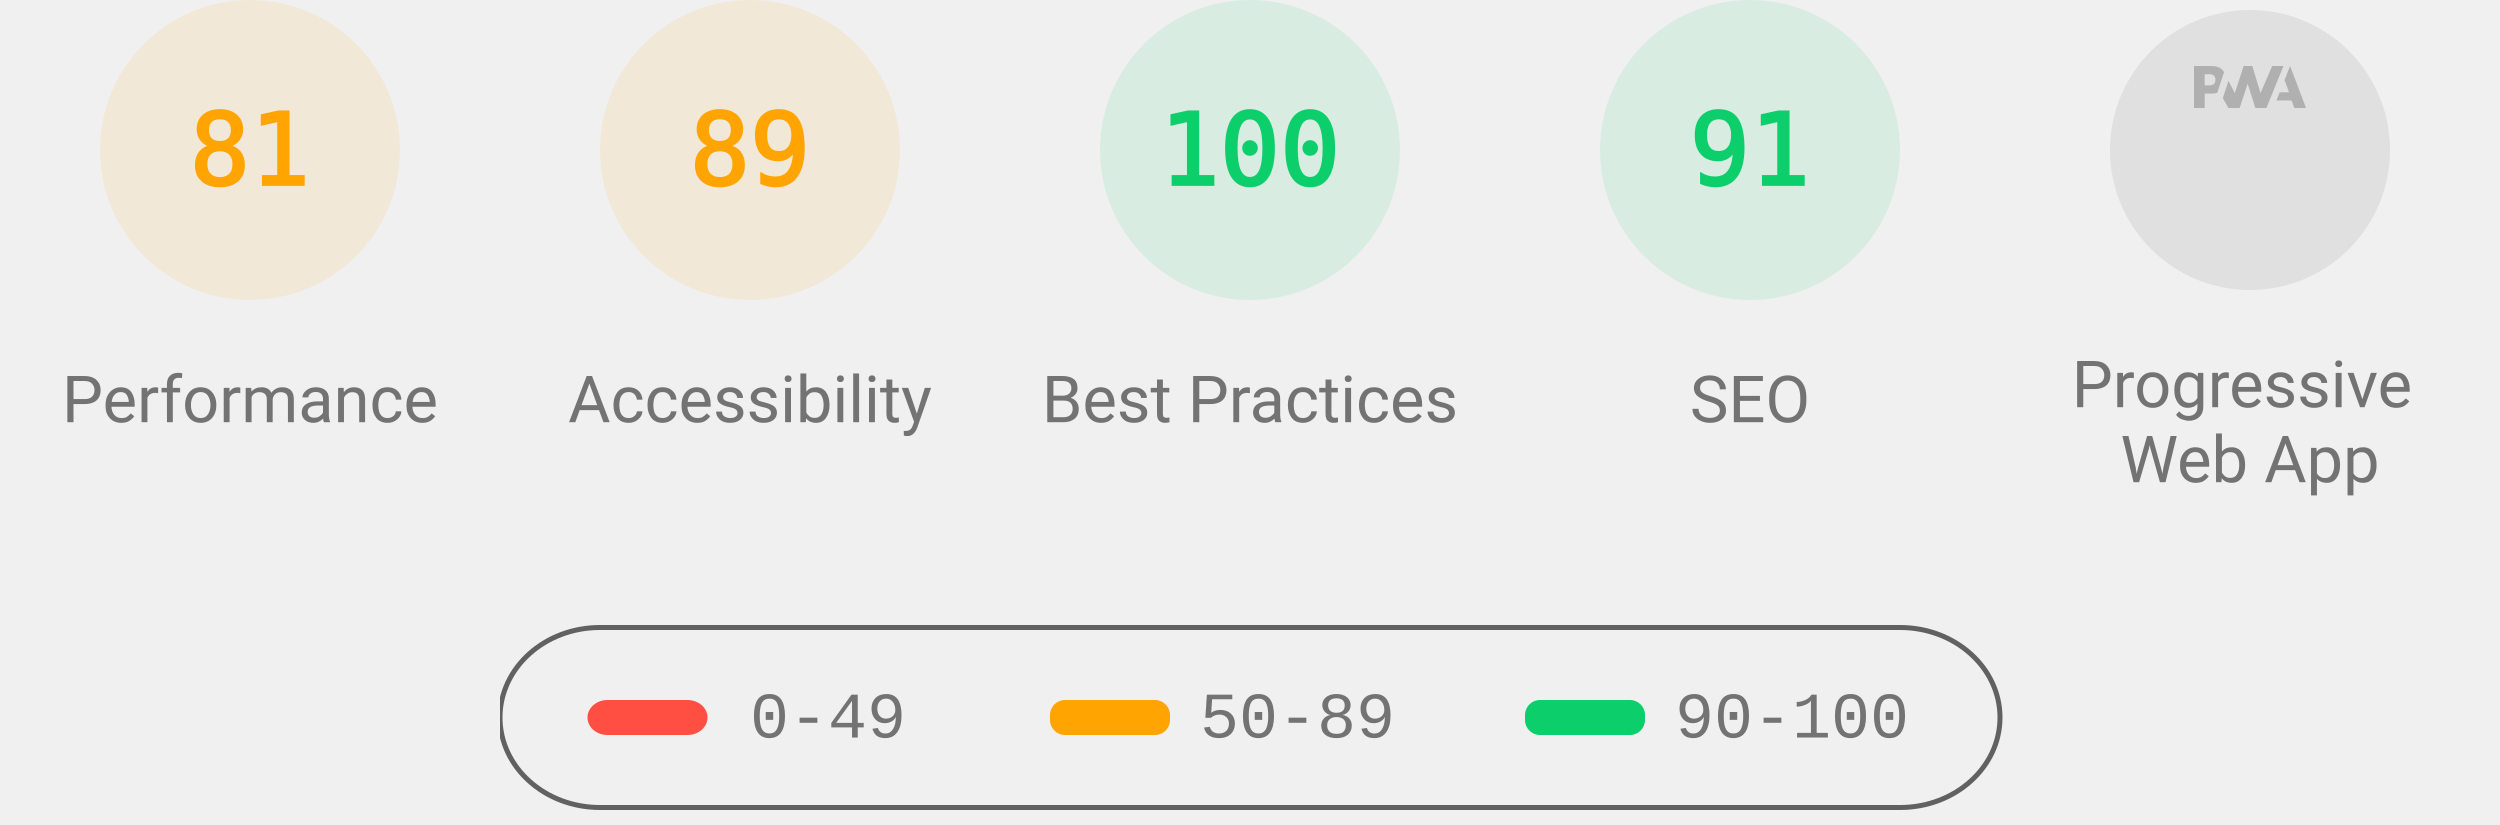
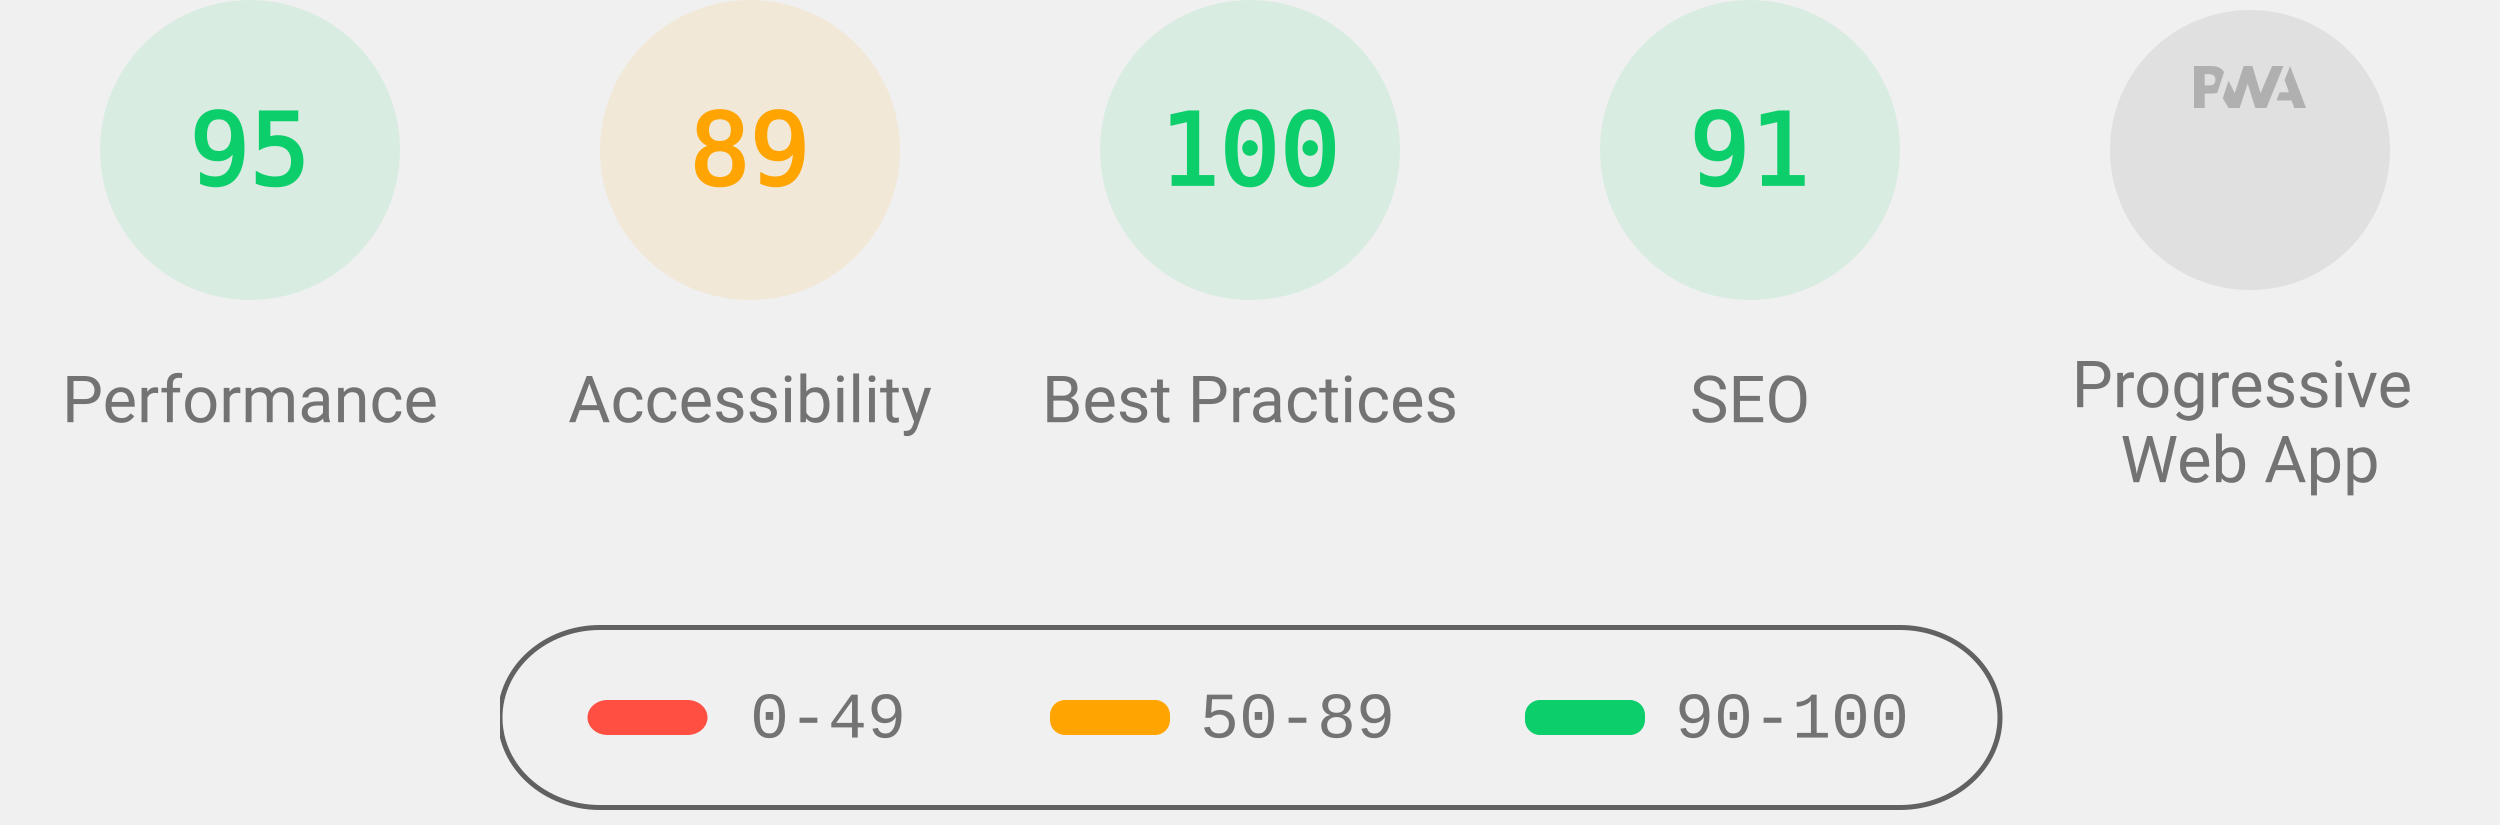
<svg xmlns="http://www.w3.org/2000/svg" class="theme--agnostic" fill="none" width="1000" height="330">
  <style>
			.gauge-base {
				opacity: 0.1
			}

			.gauge-arc {
				fill: none;
				animation-delay: 250ms;
				stroke-linecap: round;
				transform: rotate(-90deg);
				transform-origin: 100px 60px;
				animation: load-gauge 1s ease forwards
			}

			.guage-text {
				font-size: 40px;
				font-family: monospace;
				text-align: center
			}

			.guage-red {
				color: #ff4e42;
				fill: #ff4e42;
				stroke: #ff4e42
			}
			.guage-orange {
				color: #ffa400;
				fill: #ffa400;
				stroke: #ffa400
			}
			.guage-green {
				color: #0cce6b;
				fill: #0cce6b;
				stroke: #0cce6b
			}
			.theme--agnostic .guage-undefined {
				color: #5c5c5c;
				fill: #5c5c5c;
				stroke: #5c5c5c
			}
			.theme--light .guage-undefined {
				color: #1e1e1e;
				fill: #1e1e1e;
				stroke: #1e1e1e
			}
			.theme--dark .guage-undefined {
				color: #f5f5f5;
				fill: #f5f5f5;
				stroke: #f5f5f5
			}

			.guage-title {
				stroke: none;
				font-size: 26px;
				line-height: 26px;
				font-family: Roboto, Halvetica, Arial, sans-serif
			}
			.metric.guage-title {
				font-family: 'Courier New', Courier, monospace
			}
			.theme--agnostic .guage-title {
				color: #737373;
				fill: #737373
			}
			.theme--light .guage-title {
				color: #212121;
				fill: #212121
			}
			.theme--dark .guage-title {
				color: #f5f5f5;
				fill: #f5f5f5
			}

			@keyframes load-gauge {
				from {
					stroke-dasharray: 0 352.858
				}
			}
			.lh-gauge--pwa__disc {
				fill: #e0e0e0
			}
			.lh-gauge--pwa__logo {
				position: relative;
				fill: #b0b0b0
			}
			.lh-gauge--pwa__invisible {
				display: none
			}
			.lh-gauge--pwa__visible {
				display: inline
			}
			.guage-invisible {
				display: none
			}
			.lh-gauge--pwa__logo--primary-color {
				fill: #304ffe
			}
			.theme--agnostic .lh-gauge--pwa__logo--secondary-color {
				fill: #787878
			}
			.theme--light .lh-gauge--pwa__logo--secondary-color {
				fill: #3d3d3d
			}
			.theme--dark .lh-gauge--pwa__logo--secondary-color {
				fill: #d8b6b6
			}
			.theme--light #svg_2 {
				stroke: #00000022
			}
			.theme--agnostic #svg_2 {
				stroke: #616161
			}
			.theme--light #svg_2 {
				stroke: #00000022
			}
			.theme--dark #svg_2 {
				stroke: #f5f5f566
			}
		</style>
-   <svg class="guage-div guage-perf guage-orange" viewBox="0 0 200 200" width="200" height="200" x="0" y="0">
-     <circle class="gauge-base" r="56" cx="100" cy="60" stroke-width="8" />
-     <circle class="gauge-arc guage-arc-1" r="56" cx="100" cy="60" stroke-width="8" style="stroke-dasharray: 285.005, 351.858;" />
-     <text class="guage-text" x="100px" y="60px" alignment-baseline="central" dominant-baseline="central" text-anchor="middle">81</text>
+   <svg class="guage-div guage-perf guage-green" viewBox="0 0 200 200" width="200" height="200" x="0" y="0">
+     <circle class="gauge-base" r="56" cx="100" cy="60" stroke-width="8" />
+     <circle class="gauge-arc guage-arc-1" r="56" cx="100" cy="60" stroke-width="8" style="stroke-dasharray: 334.265, 351.858;" />
+     <text class="guage-text" x="100px" y="60px" alignment-baseline="central" dominant-baseline="central" text-anchor="middle">95</text>
    <text class="guage-title" x="100px" y="160px" alignment-baseline="central" dominant-baseline="central" text-anchor="middle">Performance</text>
  </svg>,<svg class="guage-div guage-perf guage-orange" viewBox="0 0 200 200" width="200" height="200" x="200" y="0">
    <circle class="gauge-base" r="56" cx="100" cy="60" stroke-width="8" />
    <circle class="gauge-arc guage-arc-1" r="56" cx="100" cy="60" stroke-width="8" style="stroke-dasharray: 313.154, 351.858;" />
    <text class="guage-text" x="100px" y="60px" alignment-baseline="central" dominant-baseline="central" text-anchor="middle">89</text>
    <text class="guage-title" x="100px" y="160px" alignment-baseline="central" dominant-baseline="central" text-anchor="middle">Accessibility</text>
  </svg>,<svg class="guage-div guage-perf guage-green" viewBox="0 0 200 200" width="200" height="200" x="400" y="0">
    <circle class="gauge-base" r="56" cx="100" cy="60" stroke-width="8" />
    <circle class="gauge-arc guage-arc-1" r="56" cx="100" cy="60" stroke-width="8" style="stroke-dasharray: 351.858, 351.858;" />
    <text class="guage-text" x="100px" y="60px" alignment-baseline="central" dominant-baseline="central" text-anchor="middle">100</text>
    <text class="guage-title" x="100px" y="160px" alignment-baseline="central" dominant-baseline="central" text-anchor="middle">Best Practices</text>
  </svg>,<svg class="guage-div guage-perf guage-green" viewBox="0 0 200 200" width="200" height="200" x="600" y="0">
    <circle class="gauge-base" r="56" cx="100" cy="60" stroke-width="8" />
    <circle class="gauge-arc guage-arc-1" r="56" cx="100" cy="60" stroke-width="8" style="stroke-dasharray: 320.191, 351.858;" />
    <text class="guage-text" x="100px" y="60px" alignment-baseline="central" dominant-baseline="central" text-anchor="middle">91</text>
    <text class="guage-title" x="100px" y="160px" alignment-baseline="central" dominant-baseline="central" text-anchor="middle">SEO</text>
  </svg>,<svg class="guage-div guage-pwa" viewBox="0 0 200 200" width="200" height="200" x="800" y="0">
    <svg viewBox="0 0 60 60" width="112" height="112" x="44" y="4">
      <defs>
        <linearGradient id="lh-gauge--pwa__check-circle__gradient-0" x1="50%" y1="0%" x2="50%" y2="100%">
          <stop stop-color="#00C852" offset="0%" />
          <stop stop-color="#009688" offset="100%" />
        </linearGradient>
        <linearGradient id="lh-gauge--pwa__installable__shadow-gradient-0" x1="76.056%" x2="24.111%" y1="82.995%" y2="24.735%">
          <stop stop-color="#A5D6A7" offset="0%" />
          <stop stop-color="#80CBC4" offset="100%" />
        </linearGradient>
        <linearGradient id="lh-gauge--pwa__fast-reliable__shadow-gradient-0" x1="76.056%" y1="82.995%" x2="25.678%" y2="26.493%">
          <stop stop-color="#64B5F6" offset="0%" />
          <stop stop-color="#2979FF" offset="100%" />
        </linearGradient>
        <g id="lh-gauge--pwa__fast-reliable-badge-0">
          <circle fill="#FFFFFF" cx="10" cy="10" r="10" />
          <path fill="#304FFE" d="M10 3.58l5.25 2.34v3.5c0 3.23-2.24 6.26-5.25 7-3.01-.74-5.25-3.77-5.25-7v-3.5L10 3.58zm-.47 10.74l2.76-4.83.03-.07c.04-.08 0-.24-.22-.24h-1.64l.47-3.26h-.47l-2.7 4.77c-.02.01.05-.1-.04.05-.09.16-.1.31.18.31h1.63l-.47 3.27h.47z" />
        </g>
        <g id="lh-gauge--pwa__installable-badge-0">
          <circle fill="#FFFFFF" cx="10" cy="10" r="10" />
          <path fill="#009688" d="M10 4.167A5.835 5.835 0 0 0 4.167 10 5.835 5.835 0 0 0 10 15.833 5.835 5.835 0 0 0 15.833 10 5.835 5.835 0 0 0 10 4.167zm2.917 6.416h-2.334v2.334H9.417v-2.334H7.083V9.417h2.334V7.083h1.166v2.334h2.334v1.166z" />
        </g>
      </defs>
      <g stroke="none" fill-rule="nonzero">
        <circle class="lh-gauge--pwa__disc" cx="30" cy="30" r="30" />
        <g class="lh-gauge--pwa__logo">
          <path d="M35.66 19.39l.7-1.75h2L37.4 15 38.6 12l3.4 9h-2.51l-.58-1.61z" />
          <path d="M33.52 21l3.65-9h-2.42l-2.5 5.82L30.5 12h-1.86l-1.9 5.82-1.35-2.65-1.21 3.72L25.4 21h2.38l1.72-5.2 1.64 5.2z" />
          <path fill-rule="nonzero" d="M20.3 17.91h1.48c.45 0 .85-.05 1.2-.15l.39-1.18 1.07-3.3a2.64 2.64 0 0 0-.28-.37c-.55-.6-1.36-.91-2.42-.91H18v9h2.3V17.9zm1.96-3.84c.22.22.33.5.33.87 0 .36-.1.65-.29.87-.2.23-.59.35-1.15.35h-.86v-2.41h.87c.52 0 .89.1 1.1.32z" />
        </g>
        <rect class="lh-gauge--pwa__component lh-gauge--pwa__na-line lh-gauge--pwa__invisible" fill="#FFFFFF" x="20" y="32" width="20" height="4" rx="2" />
        <g class="lh-gauge--pwa__component lh-gauge--pwa__fast-reliable-badge lh-gauge--pwa__invisible" transform="translate(20, 29)">
          <path fill="url(#lh-gauge--pwa__fast-reliable__shadow-gradient-0)" d="M33.63 19.49A30 30 0 0 1 16.2 30.36L3 17.14 17.14 3l16.49 16.49z" />
          <use href="#lh-gauge--pwa__fast-reliable-badge-0" />
        </g>
        <g class="lh-gauge--pwa__component lh-gauge--pwa__installable-badge lh-gauge--pwa__invisible" transform="translate(20, 29)">
          <path fill="url(#lh-gauge--pwa__installable__shadow-gradient-0)" d="M33.629 19.487c-4.272 5.453-10.391 9.39-17.415 10.869L3 17.142 17.142 3 33.63 19.487z" />
          <use href="#lh-gauge--pwa__installable-badge-0" />
        </g>
        <g class="lh-gauge--pwa__component lh-gauge--pwa__fast-reliable-installable-badges lh-gauge--pwa__invisible">
          <g transform="translate(8, 29)">
            <path fill="url(#lh-gauge--pwa__fast-reliable__shadow-gradient-0)" d="M16.321 30.463L3 17.143 17.142 3l22.365 22.365A29.864 29.864 0 0 1 22 31c-1.942 0-3.84-.184-5.679-.537z" />
            <use href="#lh-gauge--pwa__fast-reliable-badge-0" />
          </g>
          <g transform="translate(32, 29)">
            <path fill="url(#lh-gauge--pwa__installable__shadow-gradient-0)" d="M25.982 11.84a30.107 30.107 0 0 1-13.08 15.203L3 17.143 17.142 3l8.84 8.84z" />
            <use href="#lh-gauge--pwa__installable-badge-0" />
          </g>
        </g>
        <g class="lh-gauge--pwa__component lh-gauge--pwa__check-circle lh-gauge--pwa__invisible" transform="translate(18, 28)">
          <circle fill="#FFFFFF" cx="12" cy="12" r="12" />
          <path fill="url(#lh-gauge--pwa__check-circle__gradient-0)" d="M12 2a10 10 0 1 0 0 20 10 10 0 0 0 0-20zm-2 15l-5-5 1.41-1.41L10 14.17l7.59-7.59L19 8l-9 9z" />
        </g>
      </g>
    </svg>
    <text class="guage-title" y="160px" alignment-baseline="central" dominant-baseline="central" text-anchor="middle">
      <tspan x="100px" dy="-6px">Progressive</tspan>
      <tspan x="100px" dy="30px">Web App</tspan>
    </text>
  </svg>
  <svg width="604" height="76" x="200" y="250">
    <g>
      <rect fill="none" id="canvas_background" height="80" width="604" y="-1" x="-1" />
      <g display="none" overflow="visible" y="0" x="0" height="100%" width="100%" id="canvasGrid">
        <rect fill="url(#gridpattern)" stroke-width="0" y="0" x="0" height="100%" width="100%" />
      </g>
    </g>
    <g>
      <rect fill-opacity="0" stroke-width="2" rx="40" id="svg_2" height="72" width="600" y="1" x="0" fill="#000000" />
      <rect stroke="#000" rx="8" id="svg_3" height="14" width="48" y="30" x="35" stroke-opacity="null" stroke-width="0" fill="#ff4e42" />
      <rect stroke="#000" rx="6" id="svg_4" height="14" width="48" y="30" x="220" stroke-opacity="null" stroke-width="0" fill="#ffa400" />
      <rect stroke="#000" rx="6" id="svg_5" height="14" width="48" y="30" x="410" stroke-opacity="null" stroke-width="0" fill="#0cce6b" />
      <text class="metric guage-title" xml:space="preserve" text-anchor="start" font-size="26" id="svg_6" y="45" x="100" stroke-opacity="null" stroke-width="0" stroke="#000">0-49</text>
      <text class="metric guage-title" xml:space="preserve" text-anchor="start" font-size="26" id="svg_7" y="45" x="280" stroke-opacity="null" stroke-width="0" stroke="#000">50-89</text>
      <text class="metric guage-title" xml:space="preserve" text-anchor="start" font-size="26" id="svg_8" y="45" x="470" stroke-opacity="null" stroke-width="0" stroke="#000">90-100</text>
    </g>
  </svg>
</svg>
